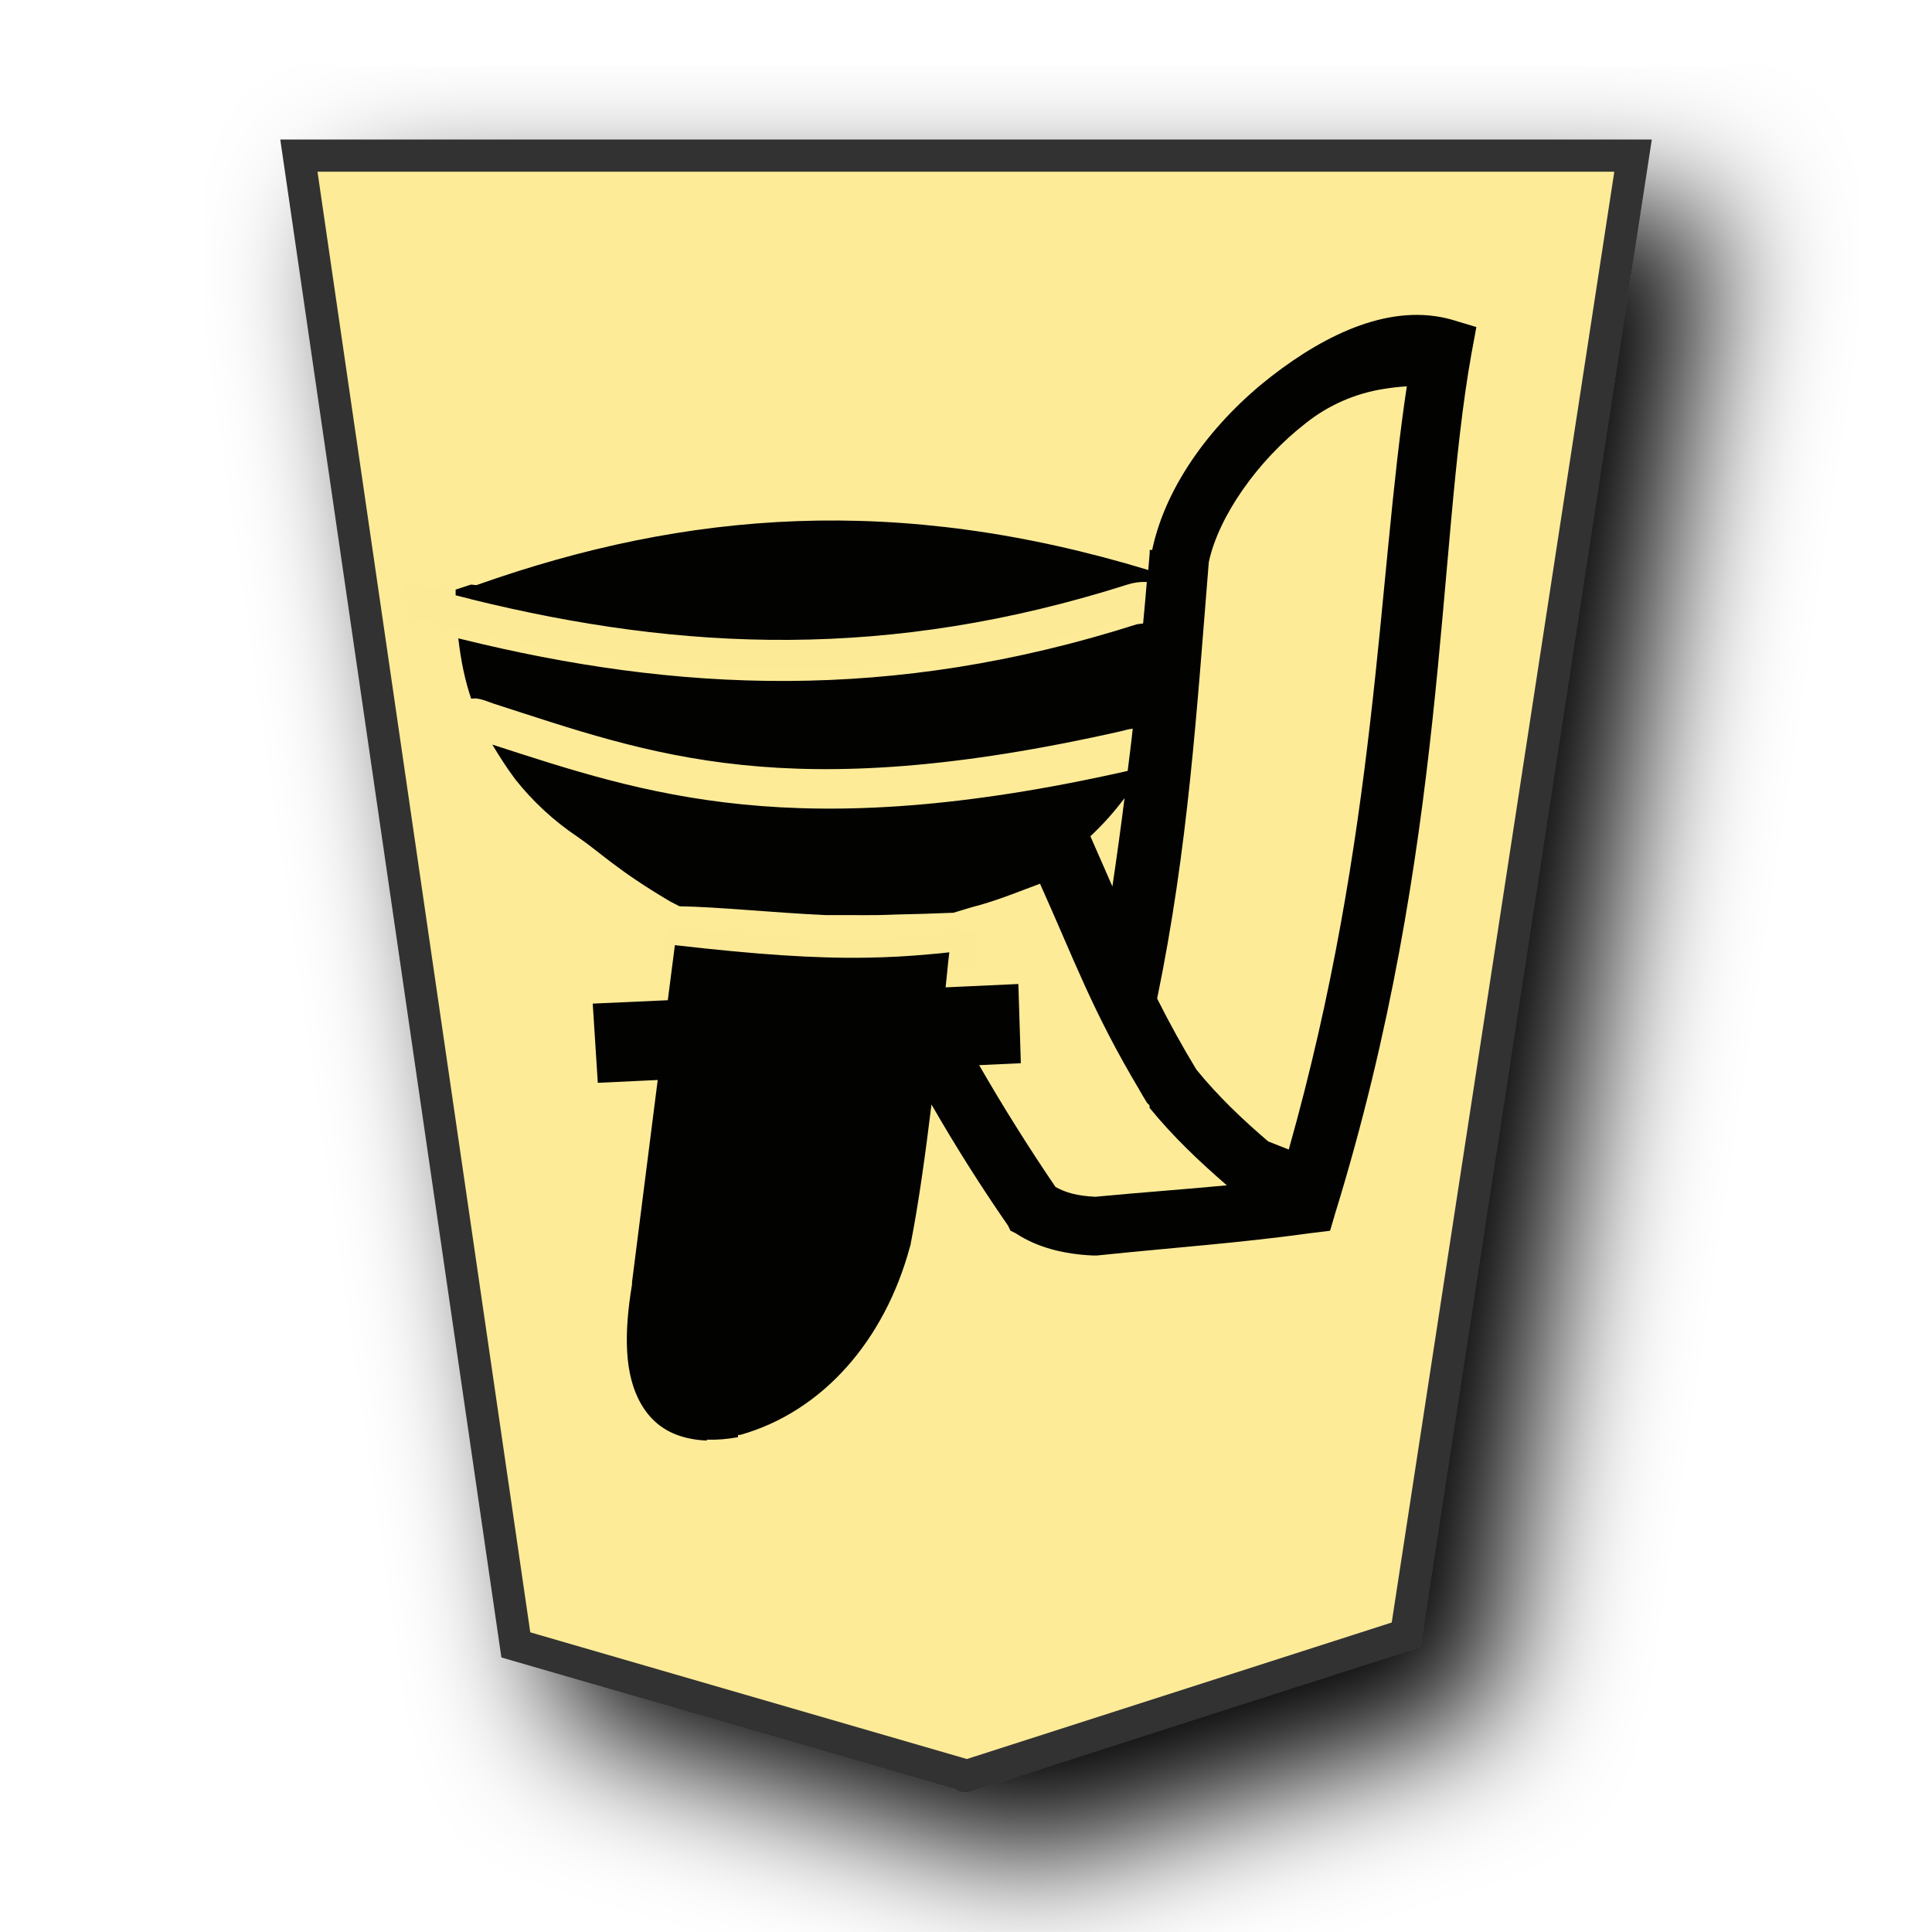
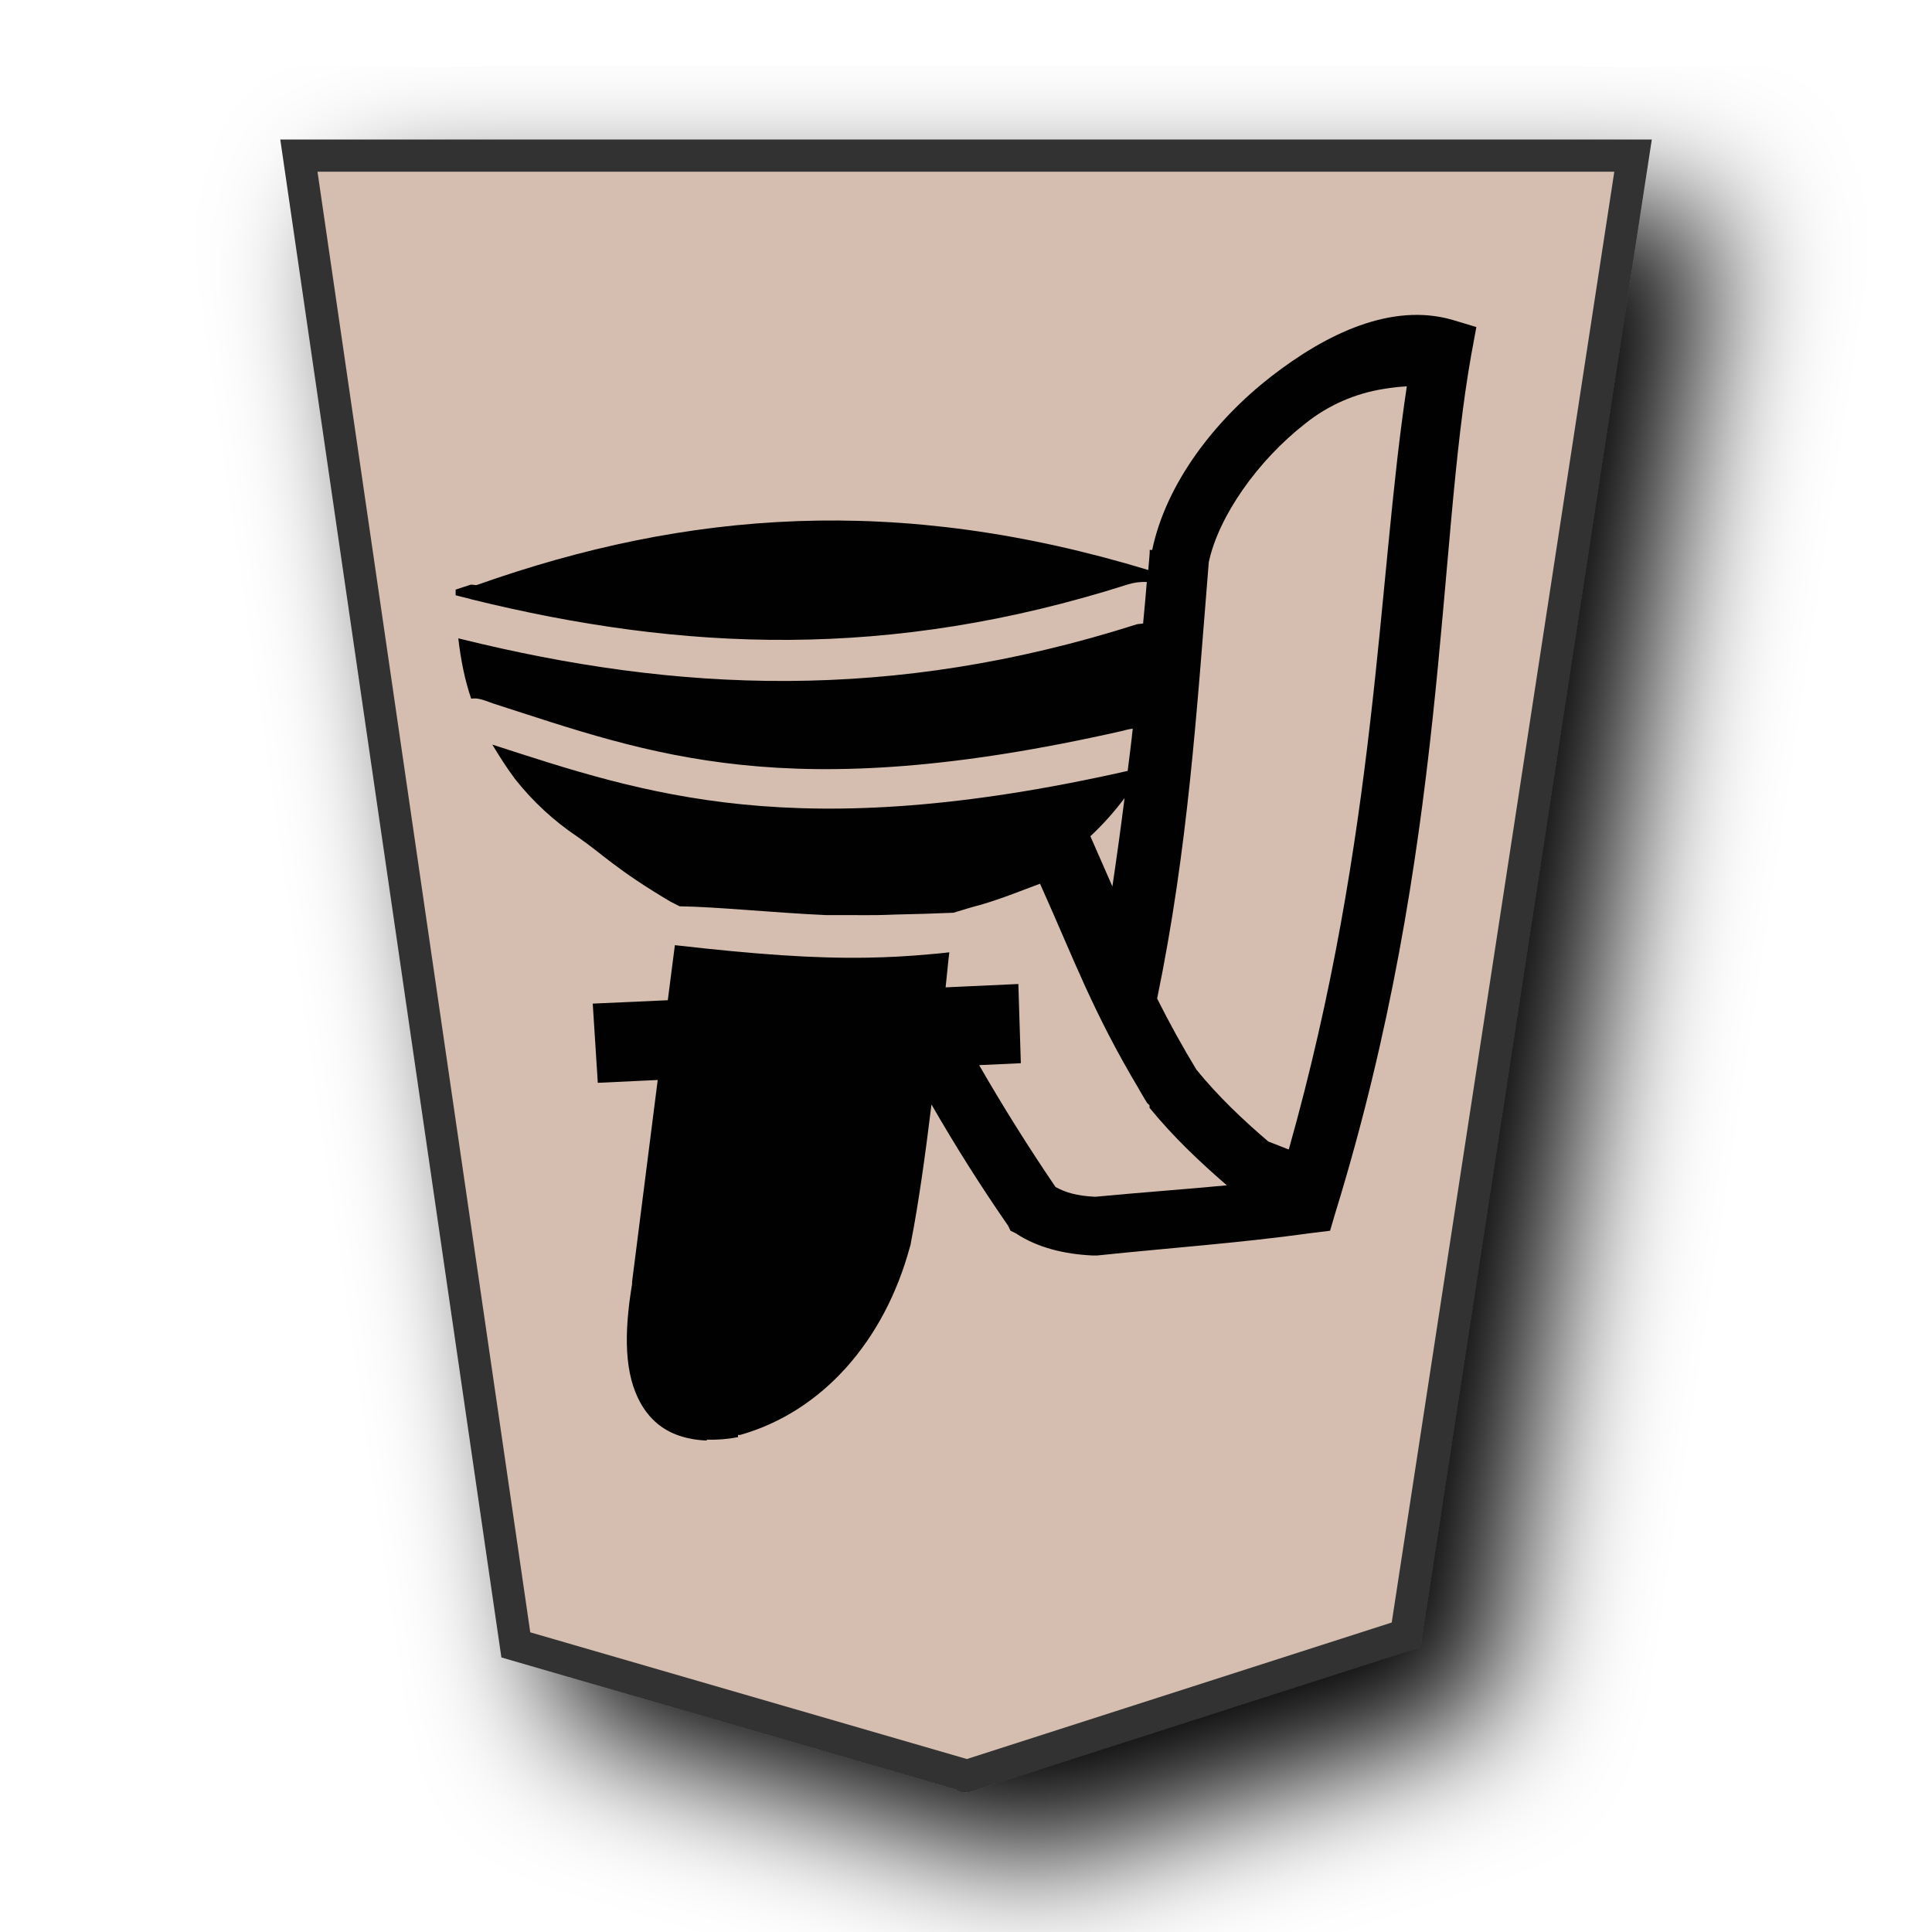
<svg xmlns="http://www.w3.org/2000/svg" viewBox="0 0 60 60">
  <defs>
-     <filter id="1KA_svg__a" width="1.289" height="1.238" x="-.119" y="-.098">
+     <filter id="1KA_svg__a" width="1.317" height="1.257" x="-.133" y="-.108">
      <feGaussianBlur in="SourceAlpha" result="blur" stdDeviation="2" />
      <feOffset dx="2" dy="2" result="offsetBlur" />
      <feBlend in="SourceGraphic" in2="offsetBlur" />
    </filter>
  </defs>
-   <g fill="#fdd3e3" filter="url(#1KA_svg__a)" transform="translate(-102.587 -25.906)scale(1.03094)">
-     <path fill="#fdeb98" stroke="#333" stroke-width=".97" d="m141.866 74.375 6.836-44.558h-40.19l6.535 44.862 13.56 3.935c.09.017-.09.032 0 .021z" />
+   <g fill="#d5beaf" filter="url(#1KA_svg__a)" transform="translate(-102.587 -25.906)scale(1.03094)">
+     <path stroke="#333" stroke-width=".97" d="m141.866 74.375 6.836-44.558h-40.19l6.535 44.862 13.56 3.935c.09.017-.09.032 0 .021z" />
  </g>
-   <path fill="none" stroke="#fcea97" stroke-width="1.05" d="M12.637 18.658c.228-.02.72.12.819.145 7.333 1.806 14.546 2.164 22.874-.488.206-.066.618-.074.838-.092M20.669 29.308c4.185.473 6.235.538 9.052.202.36-.043.47-.087.575-.075" />
  <path d="M21.946 44.71a4.4 4.4 0 0 0 .974-.078v-.069h.066c2.56-.723 4.484-2.931 5.27-5.832 0 0 .032-.093.032-.136.23-1.162.45-2.732.64-4.294a53 53 0 0 0 2.378 3.763l.077.158.157.076c.681.451 1.51.65 2.383.692h.153c2.296-.24 4.432-.388 6.612-.692l.619-.076.157-.535c3.505-11.367 3.148-20.634 4.229-26.68l.157-.85-.765-.23c-1.858-.524-3.864.41-5.613 1.769-1.749 1.362-3.254 3.308-3.69 5.382h-.077v.079c-.01.188-.033.356-.044.545-7.775-2.361-14.332-1.841-20.84.461-.066.025-.157-.025-.22 0l-.451.147v.178c.066.018.136.033.189.047.167.037.304.076.304.079 6.546 1.612 12.972 1.896 20.375-.461a1.7 1.7 0 0 1 .597-.079c-.033.43-.076.86-.115 1.289l-.189.023c-7.635 2.433-14.295 2.112-20.99.46l-.088-.022c.077.67.2 1.287.399 1.873.055-.001.105-.01.157-.005.189.02.336.09.535.158 4.903 1.58 9.109 3.212 19.53.849.043-.01.156-.047.324-.071-.044.44-.105.88-.157 1.313-10.321 2.333-15 .713-19.732-.817.21.345.43.702.713 1.078a8.5 8.5 0 0 0 1.934 1.786c.734.503 1.2 1.016 2.875 2.007l.147.076.147.075c1.184.017 2.916.2 4.542.273.242.002.493-.001.745 0 .283 0 .566.005.86 0 .178-.002.366-.01.555-.017a76 76 0 0 0 1.804-.056c.273-.084.545-.168.86-.251.681-.2 1.255-.44 1.828-.65 1.08 2.404 1.628 3.957 3.082 6.396l.011.026v-.004c.077.136.148.251.231.388l.077.076v.077c.744.912 1.565 1.684 2.4 2.407-1.312.126-2.664.22-4.09.356-.567-.03-.902-.125-1.23-.304a60 60 0 0 1-2.372-3.784l1.295-.06-.077-2.46-2.259.104c.066-.608.066-.692.115-1.088-.21.026-.43.045-.64.063h-.001a25 25 0 0 1-1.898.103c-1.684.029-3.486-.105-5.984-.388l-.22 1.71-2.331.105.157 2.46 1.861-.088-.797 6.272v.069c-.251 1.516-.251 2.807.283 3.725.273.471.66.807 1.194.985q.393.13.85.147zm18.08-9.01a46 46 0 0 1-.64-.251c-.796-.681-1.561-1.407-2.23-2.23a31 31 0 0 1-1.22-2.208c.965-4.672 1.23-8.942 1.604-13.553.304-1.424 1.52-3.155 2.999-4.306a5.17 5.17 0 0 1 2.438-1.074 7 7 0 0 1 .713-.08c-.912 6.02-.902 13.913-3.668 23.707zm-5.48-8.174h-.001l-.682-1.555a9 9 0 0 0 1.061-1.185c-.115.912-.241 1.822-.377 2.74z" color="#000" enable-background="accumulate" opacity=".99" overflow="visible" style="line-height:normal;font-variant-ligatures:normal;font-variant-position:normal;font-variant-caps:normal;font-variant-numeric:normal;font-variant-alternates:normal;font-variant-east-asian:normal;font-feature-settings:normal;font-variation-settings:normal;text-indent:0;text-align:start;text-decoration-line:none;text-decoration-style:solid;text-decoration-color:#000;text-transform:none;text-orientation:mixed;white-space:normal;shape-padding:0;shape-margin:0;inline-size:0;isolation:auto;mix-blend-mode:normal;solid-color:#000;solid-opacity:1" />
</svg>
